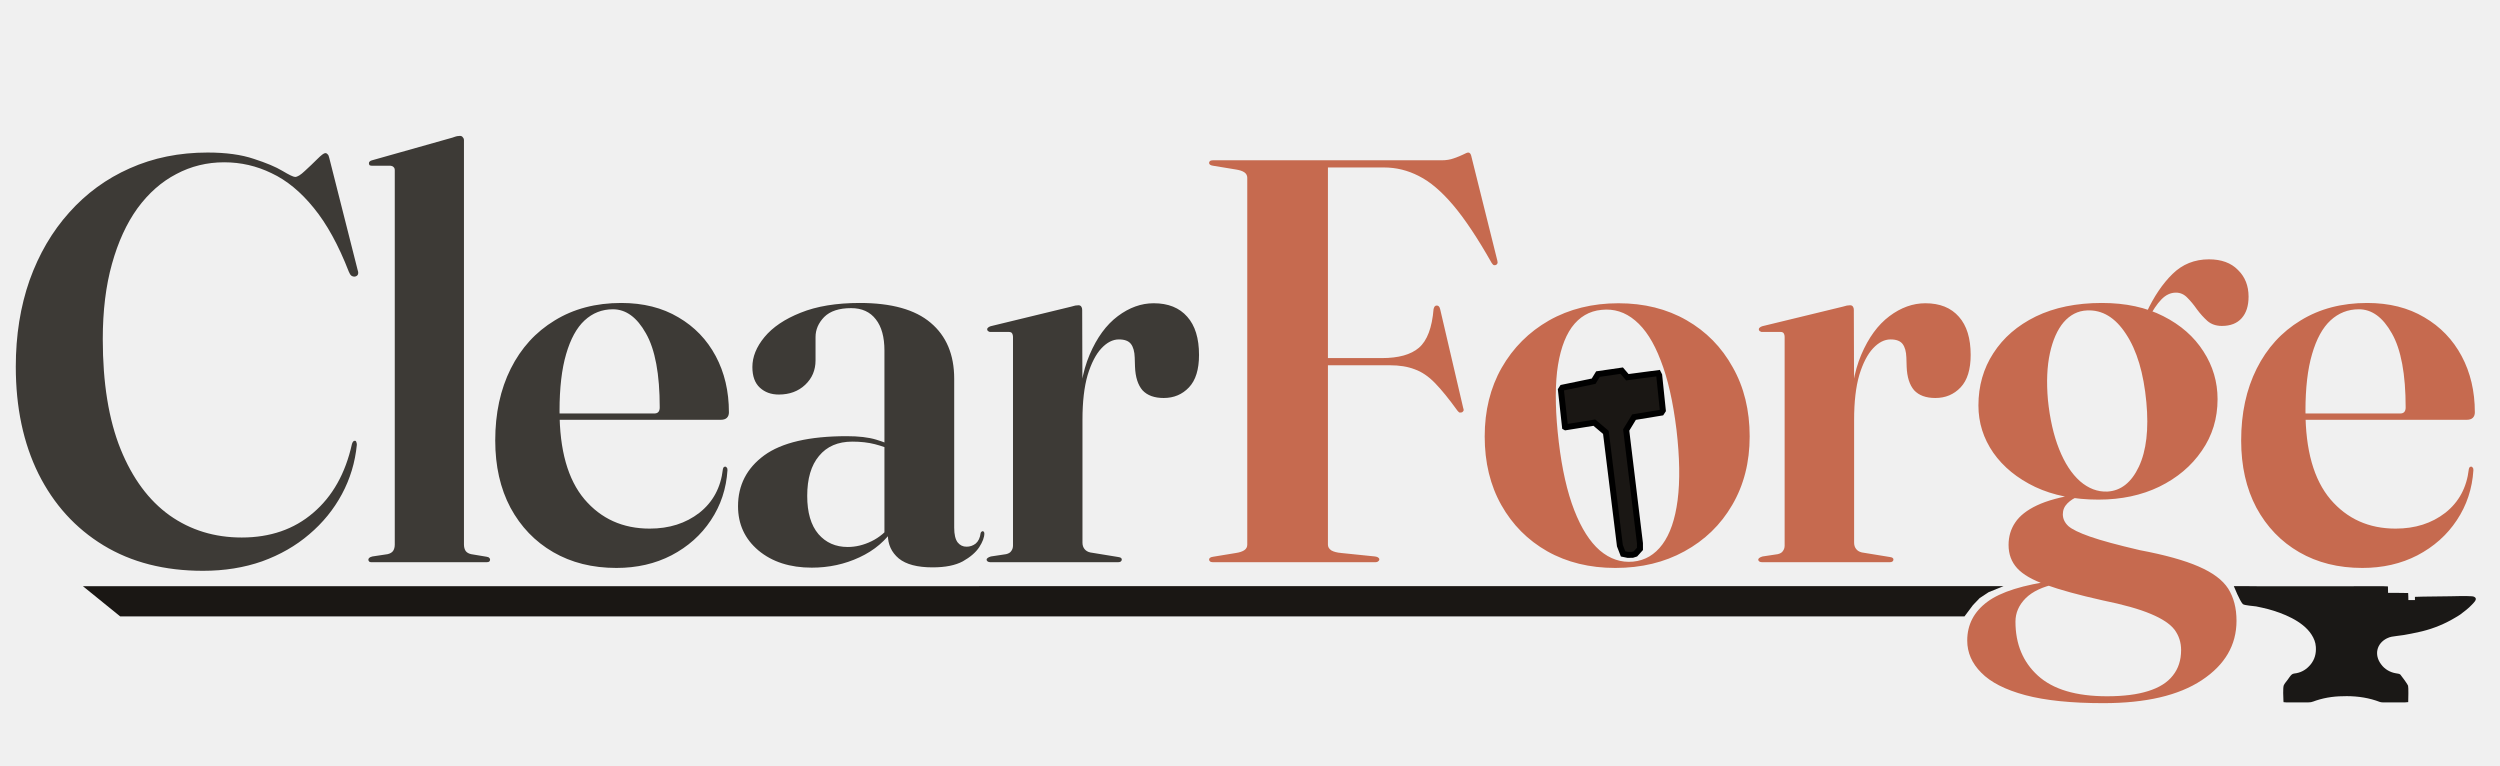
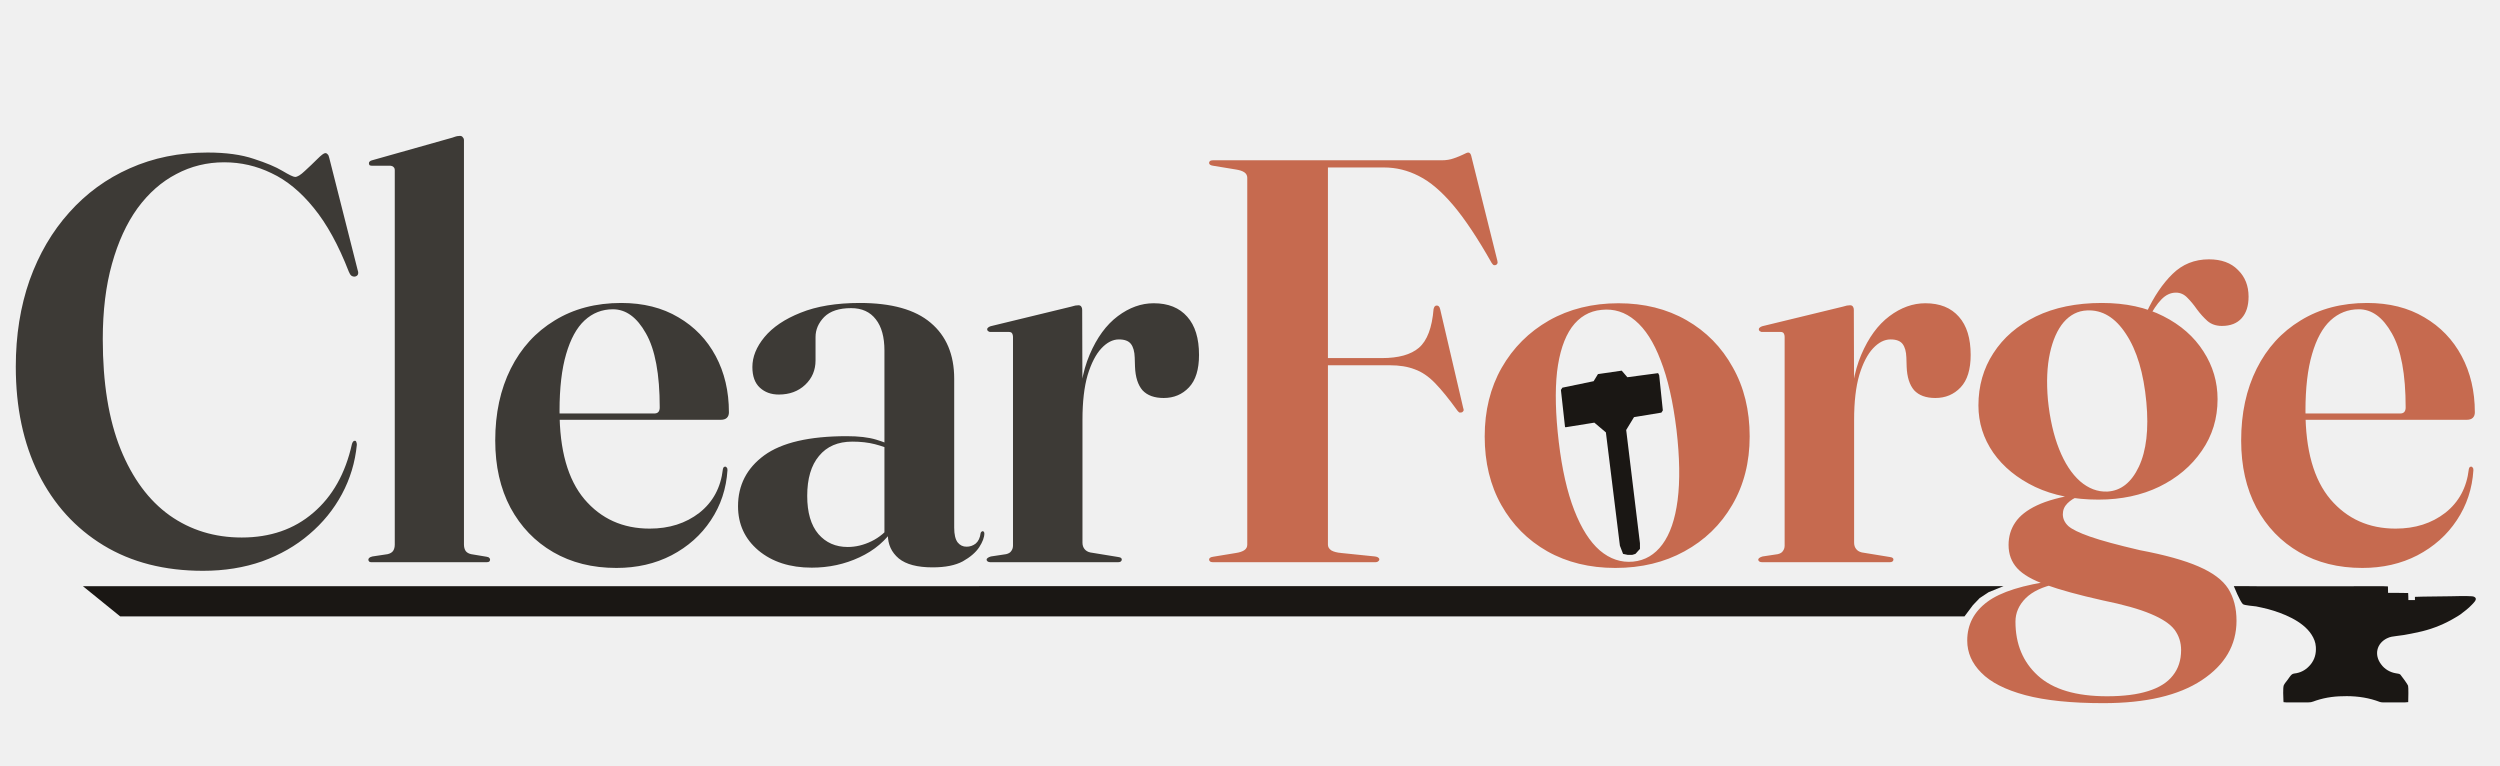
<svg xmlns="http://www.w3.org/2000/svg" width="418" height="128" viewBox="0 0 418 128" fill="none">
  <path d="M59.664 74.368C59.376 77.312 58.544 80.064 57.168 82.624C55.792 85.184 53.968 87.424 51.696 89.344C49.456 91.264 46.832 92.768 43.824 93.856C40.816 94.912 37.52 95.44 33.936 95.44C27.504 95.44 21.952 94.016 17.28 91.168C12.608 88.32 8.992 84.336 6.432 79.216C3.904 74.096 2.64 68.128 2.64 61.312C2.64 56.064 3.408 51.248 4.944 46.864C6.512 42.48 8.72 38.704 11.568 35.536C14.416 32.336 17.792 29.872 21.696 28.144C25.632 26.384 29.968 25.504 34.704 25.504C37.776 25.504 40.352 25.856 42.432 26.56C44.512 27.232 46.112 27.904 47.232 28.576C48.352 29.248 49.056 29.584 49.344 29.584C49.728 29.584 50.272 29.248 50.976 28.576C51.712 27.904 52.4 27.248 53.04 26.608C53.712 25.936 54.16 25.6 54.384 25.6C54.544 25.6 54.672 25.664 54.768 25.792C54.896 25.888 54.992 26.096 55.056 26.416L59.808 45.184C59.904 45.44 59.92 45.664 59.856 45.856C59.792 46.048 59.632 46.176 59.376 46.24C59.152 46.272 58.944 46.224 58.752 46.096C58.592 45.968 58.448 45.744 58.32 45.424C56.592 40.976 54.64 37.424 52.464 34.768C50.288 32.08 47.936 30.144 45.408 28.96C42.912 27.744 40.272 27.136 37.488 27.136C34.608 27.136 31.936 27.792 29.472 29.104C27.008 30.384 24.848 32.288 22.992 34.816C21.168 37.344 19.744 40.448 18.72 44.128C17.696 47.776 17.184 51.968 17.184 56.704C17.184 64.032 18.176 70.16 20.16 75.088C22.144 79.984 24.88 83.68 28.368 86.176C31.856 88.64 35.872 89.872 40.416 89.872C45.184 89.872 49.168 88.496 52.368 85.744C55.6 82.992 57.76 79.152 58.848 74.224C58.912 74.032 58.976 73.904 59.04 73.84C59.104 73.744 59.2 73.696 59.328 73.696C59.456 73.696 59.536 73.76 59.568 73.888C59.632 74.016 59.664 74.176 59.664 74.368ZM77.573 23.44V91.024C77.573 91.472 77.669 91.84 77.861 92.128C78.053 92.384 78.357 92.56 78.773 92.656L81.365 93.088C81.589 93.12 81.733 93.184 81.797 93.28C81.893 93.344 81.941 93.44 81.941 93.568C81.941 93.696 81.893 93.808 81.797 93.904C81.701 93.968 81.557 94 81.365 94H62.069C61.941 94 61.829 93.968 61.733 93.904C61.637 93.808 61.589 93.696 61.589 93.568C61.589 93.472 61.637 93.376 61.733 93.28C61.829 93.184 62.005 93.104 62.261 93.04L64.805 92.656C65.221 92.56 65.525 92.384 65.717 92.128C65.909 91.84 66.005 91.488 66.005 91.072V28.48C66.005 28.224 65.941 28.048 65.813 27.952C65.717 27.824 65.541 27.744 65.285 27.712H62.213C62.021 27.712 61.877 27.68 61.781 27.616C61.717 27.52 61.685 27.408 61.685 27.28C61.685 27.152 61.733 27.056 61.829 26.992C61.925 26.896 62.053 26.832 62.213 26.8L75.653 23.008C76.005 22.88 76.261 22.8 76.421 22.768C76.581 22.736 76.741 22.72 76.901 22.72C77.125 22.72 77.285 22.8 77.381 22.96C77.509 23.088 77.573 23.248 77.573 23.44ZM121.875 68.944C121.875 69.328 121.763 69.632 121.539 69.856C121.315 70.08 120.963 70.192 120.483 70.192H90.723V69.136H109.395C110.003 69.136 110.307 68.8 110.307 68.128C110.307 62.56 109.539 58.432 108.003 55.744C106.499 53.056 104.659 51.712 102.483 51.712C100.659 51.712 99.075 52.336 97.731 53.584C96.419 54.8 95.395 56.672 94.659 59.2C93.923 61.696 93.555 64.864 93.555 68.704C93.555 75.264 94.947 80.192 97.731 83.488C100.515 86.752 104.147 88.384 108.627 88.384C111.891 88.384 114.659 87.504 116.931 85.744C119.203 83.952 120.515 81.52 120.867 78.448C120.899 78.288 120.947 78.176 121.011 78.112C121.107 78.048 121.187 78.016 121.251 78.016C121.347 78.016 121.427 78.064 121.491 78.16C121.587 78.224 121.635 78.368 121.635 78.592C121.443 81.696 120.515 84.496 118.851 86.992C117.219 89.456 115.027 91.408 112.275 92.848C109.555 94.256 106.483 94.96 103.059 94.96C99.059 94.96 95.539 94.08 92.499 92.32C89.459 90.56 87.075 88.08 85.347 84.88C83.651 81.68 82.803 77.936 82.803 73.648C82.803 69.104 83.667 65.104 85.395 61.648C87.123 58.192 89.571 55.504 92.739 53.584C95.907 51.632 99.619 50.656 103.875 50.656C107.555 50.656 110.739 51.456 113.427 53.056C116.115 54.624 118.195 56.784 119.667 59.536C121.139 62.288 121.875 65.424 121.875 68.944ZM148.454 89.44V88.96L147.878 89.392V58.624C147.878 56.352 147.398 54.608 146.438 53.392C145.478 52.144 144.102 51.52 142.31 51.52C140.294 51.52 138.79 52.016 137.798 53.008C136.838 54 136.358 55.12 136.358 56.368V60.256C136.358 61.888 135.782 63.248 134.63 64.336C133.478 65.424 132.006 65.968 130.214 65.968C128.934 65.968 127.878 65.584 127.046 64.816C126.214 64.048 125.798 62.896 125.798 61.36C125.798 59.664 126.47 58 127.814 56.368C129.19 54.704 131.206 53.344 133.862 52.288C136.55 51.2 139.846 50.656 143.75 50.656C149.062 50.656 153.014 51.76 155.606 53.968C158.23 56.176 159.542 59.296 159.542 63.328V88.24C159.542 89.36 159.734 90.176 160.118 90.688C160.502 91.168 160.998 91.408 161.606 91.408C162.182 91.408 162.694 91.232 163.142 90.88C163.59 90.496 163.862 89.92 163.958 89.152C163.99 89.024 164.038 88.944 164.102 88.912C164.166 88.848 164.23 88.816 164.294 88.816C164.39 88.816 164.454 88.848 164.486 88.912C164.55 88.976 164.582 89.072 164.582 89.2C164.582 89.84 164.294 90.608 163.718 91.504C163.142 92.368 162.23 93.152 160.982 93.856C159.734 94.528 158.054 94.864 155.942 94.864C153.382 94.864 151.494 94.368 150.278 93.376C149.062 92.352 148.454 91.04 148.454 89.44ZM123.398 84.64C123.398 81.12 124.854 78.288 127.766 76.144C130.71 74 135.318 72.928 141.59 72.928C143.574 72.928 145.206 73.12 146.486 73.504C147.766 73.888 148.95 74.368 150.038 74.944L149.606 75.472C148.518 74.96 147.414 74.56 146.294 74.272C145.174 73.984 143.91 73.84 142.502 73.84C140.102 73.84 138.246 74.64 136.934 76.24C135.622 77.808 134.966 80.032 134.966 82.912C134.966 85.696 135.59 87.824 136.838 89.296C138.086 90.736 139.718 91.456 141.734 91.456C143.078 91.456 144.406 91.136 145.718 90.496C147.03 89.856 148.134 88.928 149.03 87.712L149.558 88.192C148.15 90.368 146.198 92.032 143.702 93.184C141.238 94.336 138.582 94.912 135.734 94.912C132.086 94.912 129.11 93.952 126.806 92.032C124.534 90.112 123.398 87.648 123.398 84.64ZM180.365 69.952C180.365 65.696 180.973 62.144 182.189 59.296C183.405 56.448 184.973 54.304 186.893 52.864C188.813 51.424 190.813 50.704 192.893 50.704C195.325 50.704 197.197 51.456 198.509 52.96C199.821 54.432 200.477 56.56 200.477 59.344C200.477 61.776 199.917 63.584 198.797 64.768C197.677 65.952 196.269 66.544 194.573 66.544C193.005 66.544 191.821 66.112 191.021 65.248C190.253 64.352 189.837 63.04 189.773 61.312L189.725 59.776C189.693 58.784 189.485 58.032 189.101 57.52C188.717 57.008 188.045 56.752 187.085 56.752C186.061 56.752 185.085 57.248 184.157 58.24C183.229 59.232 182.461 60.72 181.853 62.704C181.277 64.688 180.989 67.184 180.989 70.192L180.365 69.952ZM180.941 51.808L180.989 67.408V90.736C180.989 91.152 181.101 91.504 181.325 91.792C181.549 92.08 181.869 92.272 182.285 92.368L186.989 93.136C187.213 93.168 187.357 93.216 187.421 93.28C187.517 93.344 187.565 93.44 187.565 93.568C187.565 93.696 187.501 93.808 187.373 93.904C187.277 93.968 187.133 94 186.941 94H165.581C165.389 94 165.229 93.952 165.101 93.856C165.005 93.76 164.957 93.664 164.957 93.568C164.957 93.472 165.021 93.376 165.149 93.28C165.277 93.184 165.453 93.104 165.677 93.04L168.221 92.656C168.637 92.56 168.925 92.384 169.085 92.128C169.277 91.872 169.373 91.568 169.373 91.216V56.32C169.373 56.096 169.325 55.904 169.229 55.744C169.133 55.584 168.957 55.504 168.701 55.504H165.485C165.389 55.472 165.293 55.424 165.197 55.36C165.101 55.264 165.053 55.168 165.053 55.072C165.053 54.944 165.101 54.848 165.197 54.784C165.293 54.688 165.437 54.608 165.629 54.544L179.069 51.28C179.389 51.184 179.629 51.12 179.789 51.088C179.981 51.056 180.157 51.04 180.317 51.04C180.541 51.04 180.701 51.12 180.797 51.28C180.893 51.408 180.941 51.584 180.941 51.808Z" fill="#3D3A36" />
  <path d="M241.086 26.8C241.822 26.8 242.494 26.688 243.102 26.464C243.742 26.24 244.254 26.032 244.638 25.84C245.054 25.616 245.342 25.504 245.502 25.504C245.63 25.504 245.742 25.568 245.838 25.696C245.934 25.824 246.03 26.128 246.126 26.608L250.35 43.552C250.414 43.776 250.414 43.952 250.35 44.08C250.286 44.208 250.19 44.288 250.062 44.32C249.966 44.352 249.854 44.352 249.726 44.32C249.63 44.256 249.518 44.128 249.39 43.936C247.054 39.808 244.91 36.592 242.958 34.288C241.006 31.984 239.102 30.368 237.246 29.44C235.39 28.48 233.438 28 231.39 28H222.03V91.072C222.03 91.456 222.222 91.776 222.606 92.032C222.99 92.256 223.55 92.4 224.286 92.464L229.902 93.04C230.158 93.072 230.334 93.136 230.43 93.232C230.558 93.296 230.622 93.408 230.622 93.568C230.622 93.664 230.558 93.76 230.43 93.856C230.334 93.952 230.19 94 229.998 94H202.782C202.558 94 202.398 93.952 202.302 93.856C202.206 93.76 202.158 93.664 202.158 93.568C202.158 93.312 202.382 93.152 202.83 93.088L206.622 92.464C207.262 92.368 207.742 92.208 208.062 91.984C208.382 91.76 208.542 91.456 208.542 91.072V29.728C208.542 29.344 208.382 29.04 208.062 28.816C207.742 28.592 207.262 28.432 206.622 28.336L202.83 27.712C202.382 27.648 202.158 27.488 202.158 27.232C202.158 27.104 202.206 27.008 202.302 26.944C202.398 26.848 202.558 26.8 202.782 26.8H241.086ZM218.526 59.872H231.054C233.838 59.872 235.902 59.296 237.246 58.144C238.622 56.96 239.438 54.8 239.694 51.664C239.758 51.44 239.822 51.296 239.886 51.232C239.982 51.136 240.078 51.088 240.174 51.088C240.494 51.056 240.702 51.264 240.798 51.712L244.638 68.176C244.734 68.4 244.75 68.576 244.686 68.704C244.622 68.8 244.542 68.88 244.446 68.944C244.318 68.976 244.19 68.992 244.062 68.992C243.966 68.96 243.838 68.848 243.678 68.656C242.27 66.704 241.022 65.168 239.934 64.048C238.846 62.928 237.71 62.16 236.526 61.744C235.374 61.296 233.982 61.072 232.35 61.072H218.526V59.872ZM270.609 50.704C274.897 50.704 278.689 51.648 281.985 53.536C285.281 55.424 287.857 58.048 289.713 61.408C291.601 64.736 292.545 68.592 292.545 72.976C292.545 77.296 291.569 81.12 289.617 84.448C287.697 87.744 285.041 90.32 281.649 92.176C278.289 94.032 274.433 94.96 270.081 94.96C265.793 94.96 262.001 94.032 258.705 92.176C255.441 90.32 252.881 87.744 251.025 84.448C249.169 81.152 248.241 77.328 248.241 72.976C248.241 68.656 249.185 64.832 251.073 61.504C252.993 58.144 255.633 55.504 258.993 53.584C262.385 51.664 266.257 50.704 270.609 50.704ZM273.057 93.904C275.041 93.712 276.673 92.752 277.953 91.024C279.233 89.296 280.081 86.832 280.497 83.632C280.913 80.4 280.849 76.464 280.305 71.824C279.729 67.12 278.849 63.264 277.665 60.256C276.513 57.216 275.089 54.992 273.393 53.584C271.729 52.176 269.857 51.584 267.777 51.808C265.729 52 264.065 52.976 262.785 54.736C261.537 56.496 260.721 58.976 260.337 62.176C259.985 65.376 260.081 69.28 260.625 73.888C261.169 78.464 262.033 82.272 263.217 85.312C264.401 88.352 265.825 90.592 267.489 92.032C269.185 93.472 271.041 94.096 273.057 93.904ZM309.384 69.952C309.384 65.696 309.992 62.144 311.208 59.296C312.424 56.448 313.992 54.304 315.912 52.864C317.832 51.424 319.832 50.704 321.912 50.704C324.344 50.704 326.216 51.456 327.528 52.96C328.84 54.432 329.496 56.56 329.496 59.344C329.496 61.776 328.936 63.584 327.816 64.768C326.696 65.952 325.288 66.544 323.592 66.544C322.024 66.544 320.84 66.112 320.04 65.248C319.272 64.352 318.856 63.04 318.792 61.312L318.744 59.776C318.712 58.784 318.504 58.032 318.12 57.52C317.736 57.008 317.064 56.752 316.104 56.752C315.08 56.752 314.104 57.248 313.176 58.24C312.248 59.232 311.48 60.72 310.872 62.704C310.296 64.688 310.008 67.184 310.008 70.192L309.384 69.952ZM309.96 51.808L310.008 67.408V90.736C310.008 91.152 310.12 91.504 310.344 91.792C310.568 92.08 310.888 92.272 311.304 92.368L316.008 93.136C316.232 93.168 316.376 93.216 316.44 93.28C316.536 93.344 316.584 93.44 316.584 93.568C316.584 93.696 316.52 93.808 316.392 93.904C316.296 93.968 316.152 94 315.96 94H294.6C294.408 94 294.248 93.952 294.12 93.856C294.024 93.76 293.976 93.664 293.976 93.568C293.976 93.472 294.04 93.376 294.168 93.28C294.296 93.184 294.472 93.104 294.696 93.04L297.24 92.656C297.656 92.56 297.944 92.384 298.104 92.128C298.296 91.872 298.392 91.568 298.392 91.216V56.32C298.392 56.096 298.344 55.904 298.248 55.744C298.152 55.584 297.976 55.504 297.72 55.504H294.504C294.408 55.472 294.312 55.424 294.216 55.36C294.12 55.264 294.072 55.168 294.072 55.072C294.072 54.944 294.12 54.848 294.216 54.784C294.312 54.688 294.456 54.608 294.648 54.544L308.088 51.28C308.408 51.184 308.648 51.12 308.808 51.088C309 51.056 309.176 51.04 309.336 51.04C309.56 51.04 309.72 51.12 309.816 51.28C309.912 51.408 309.96 51.584 309.96 51.808ZM357.769 91.984C361.993 92.784 365.273 93.696 367.609 94.72C369.977 95.744 371.625 96.976 372.553 98.416C373.481 99.888 373.945 101.68 373.945 103.792C373.945 107.856 372.009 111.168 368.137 113.728C364.265 116.288 358.777 117.568 351.673 117.568C346.329 117.568 341.977 117.12 338.617 116.224C335.289 115.328 332.841 114.08 331.273 112.48C329.705 110.912 328.921 109.12 328.921 107.104C328.921 104.448 330.041 102.288 332.281 100.624C334.521 98.96 338.297 97.776 343.609 97.072L343.705 97.648C341.529 98.096 339.865 98.88 338.713 100C337.561 101.152 336.985 102.464 336.985 103.936C336.985 107.68 338.233 110.688 340.729 112.96C343.257 115.264 347.113 116.416 352.297 116.416C355.049 116.416 357.337 116.128 359.161 115.552C361.017 114.976 362.393 114.112 363.289 112.96C364.217 111.808 364.681 110.384 364.681 108.688C364.681 107.408 364.313 106.272 363.577 105.28C362.841 104.32 361.513 103.44 359.593 102.64C357.705 101.84 355.033 101.088 351.577 100.384C347.577 99.488 344.425 98.624 342.121 97.792C339.849 96.992 338.233 96.064 337.273 95.008C336.313 93.952 335.833 92.656 335.833 91.12C335.833 89.712 336.201 88.464 336.937 87.376C337.673 86.256 338.889 85.296 340.585 84.496C342.281 83.696 344.569 83.072 347.449 82.624L347.497 83.008C346.793 83.264 346.185 83.648 345.673 84.16C345.161 84.672 344.905 85.28 344.905 85.984C344.905 86.72 345.209 87.376 345.817 87.952C346.425 88.496 347.641 89.088 349.465 89.728C351.289 90.368 354.057 91.12 357.769 91.984ZM358.393 53.296L358.873 52.288C360.121 49.6 361.577 47.44 363.241 45.808C364.905 44.176 366.937 43.36 369.337 43.36C371.417 43.36 373.033 43.952 374.185 45.136C375.369 46.288 375.961 47.776 375.961 49.6C375.961 51.136 375.577 52.336 374.809 53.2C374.041 54.064 372.937 54.496 371.497 54.496C370.537 54.496 369.737 54.224 369.097 53.68C368.457 53.104 367.865 52.448 367.321 51.712C366.809 50.976 366.281 50.336 365.737 49.792C365.193 49.216 364.553 48.928 363.817 48.928C362.921 48.928 362.105 49.312 361.369 50.08C360.665 50.816 359.961 51.856 359.257 53.2L358.393 53.296ZM370.777 66.736C370.777 69.968 369.897 72.848 368.137 75.376C366.409 77.904 364.041 79.904 361.033 81.376C358.057 82.816 354.665 83.536 350.857 83.536C346.825 83.536 343.305 82.832 340.297 81.424C337.289 79.984 334.953 78.08 333.289 75.712C331.625 73.312 330.793 70.672 330.793 67.792C330.793 64.528 331.625 61.616 333.289 59.056C334.953 56.464 337.321 54.416 340.393 52.912C343.497 51.408 347.177 50.656 351.433 50.656C355.401 50.656 358.825 51.392 361.705 52.864C364.617 54.336 366.857 56.304 368.425 58.768C369.993 61.2 370.777 63.856 370.777 66.736ZM348.937 51.904C347.433 51.968 346.137 52.624 345.049 53.872C343.993 55.12 343.225 56.848 342.745 59.056C342.265 61.264 342.153 63.856 342.409 66.832C342.729 70 343.353 72.752 344.281 75.088C345.209 77.424 346.377 79.216 347.785 80.464C349.193 81.68 350.713 82.256 352.345 82.192C354.617 82.064 356.377 80.672 357.625 78.016C358.873 75.36 359.289 71.776 358.873 67.264C358.425 62.4 357.289 58.592 355.465 55.84C353.673 53.088 351.497 51.776 348.937 51.904ZM413.794 68.944C413.794 69.328 413.682 69.632 413.458 69.856C413.234 70.08 412.882 70.192 412.402 70.192H382.642V69.136H401.314C401.922 69.136 402.226 68.8 402.226 68.128C402.226 62.56 401.458 58.432 399.922 55.744C398.418 53.056 396.578 51.712 394.402 51.712C392.578 51.712 390.994 52.336 389.65 53.584C388.338 54.8 387.314 56.672 386.578 59.2C385.842 61.696 385.474 64.864 385.474 68.704C385.474 75.264 386.866 80.192 389.65 83.488C392.434 86.752 396.066 88.384 400.546 88.384C403.81 88.384 406.578 87.504 408.85 85.744C411.122 83.952 412.434 81.52 412.786 78.448C412.818 78.288 412.866 78.176 412.93 78.112C413.026 78.048 413.106 78.016 413.17 78.016C413.266 78.016 413.346 78.064 413.41 78.16C413.506 78.224 413.554 78.368 413.554 78.592C413.362 81.696 412.434 84.496 410.77 86.992C409.138 89.456 406.946 91.408 404.194 92.848C401.474 94.256 398.402 94.96 394.978 94.96C390.978 94.96 387.458 94.08 384.418 92.32C381.378 90.56 378.994 88.08 377.266 84.88C375.57 81.68 374.722 77.936 374.722 73.648C374.722 69.104 375.586 65.104 377.314 61.648C379.042 58.192 381.49 55.504 384.658 53.584C387.826 51.632 391.538 50.656 395.794 50.656C399.474 50.656 402.658 51.456 405.346 53.056C408.034 54.624 410.114 56.784 411.586 59.536C413.058 62.288 413.794 65.424 413.794 68.944Z" fill="#C66A4F" />
-   <path d="M373.5 98C374.067 97.978 376.827 98.019 377.398 98.019L380.39 98.019L389.559 98.019L395.875 98.018L397.835 98.018C398.314 98.018 398.787 98.007 399.264 98.048C399.266 98.41 399.286 98.76 399.284 99.129C400.392 99.149 401.544 99.108 402.643 99.153C402.674 99.505 402.672 99.971 402.681 100.332C403.046 100.345 403.414 100.338 403.78 100.333C403.771 100.171 403.776 99.96 403.776 99.794C404.206 99.796 404.693 99.758 405.14 99.754L409.801 99.694C410.95 99.668 412.137 99.627 413.284 99.696C413.508 99.712 413.728 99.76 413.884 99.94C414.182 100.284 413.524 100.866 413.292 101.115C412.739 101.707 412.032 102.242 411.387 102.726C411.16 102.897 410.859 103.059 410.613 103.21C408.859 104.275 406.966 105.063 404.993 105.549C404.818 105.594 404.645 105.633 404.468 105.668C403.644 105.834 402.815 106.043 401.985 106.164C401.567 106.224 401.149 106.28 400.73 106.334C400.117 106.414 399.654 106.451 399.084 106.736C397.365 107.597 396.934 109.49 398.108 111.054C398.7 111.892 399.638 112.425 400.611 112.577C400.771 112.601 401.196 112.656 401.307 112.765L401.317 112.776C401.339 112.798 401.36 112.82 401.38 112.843C401.584 113.077 402.556 114.412 402.629 114.645C402.716 114.925 402.671 116.968 402.653 117.394C402.405 117.446 401.828 117.445 401.563 117.445L400.155 117.445L398.995 117.446C398.712 117.446 398.178 117.465 397.913 117.366C396.123 116.679 394.281 116.405 392.387 116.395C390.585 116.387 388.975 116.562 387.256 117.124C386.986 117.212 386.686 117.353 386.409 117.401C386.087 117.456 385.721 117.446 385.392 117.445L384.188 117.444L382.845 117.446C382.548 117.446 382.1 117.455 381.814 117.404C381.804 117.34 381.796 117.276 381.792 117.211C381.764 116.733 381.688 114.97 381.845 114.586C381.96 114.308 382.305 113.911 382.489 113.664C382.672 113.418 382.978 112.927 383.215 112.756C383.417 112.608 383.729 112.602 383.967 112.556C384.911 112.375 385.679 111.888 386.309 111.133C387.019 110.282 387.283 109.289 387.212 108.168C387.162 107.381 386.896 106.741 386.478 106.092C385.005 103.806 381.652 102.498 379.193 101.835C378.548 101.662 377.881 101.534 377.229 101.392C376.889 101.32 375.245 101.245 375 101C374.5 100.5 373.5 98.019 373.5 98.019V98Z" fill="#1A1816" />
+   <path d="M373.5 98C374.067 97.978 376.827 98.019 377.398 98.019L380.39 98.019L389.559 98.019L395.875 98.018L397.835 98.018C398.314 98.018 398.787 98.007 399.264 98.048C399.266 98.41 399.286 98.76 399.284 99.129C400.392 99.149 401.544 99.108 402.643 99.153C402.674 99.505 402.672 99.971 402.681 100.332C403.046 100.345 403.414 100.338 403.78 100.333C403.771 100.171 403.776 99.96 403.776 99.794C404.206 99.796 404.693 99.758 405.14 99.754L409.801 99.694C410.95 99.668 412.137 99.627 413.284 99.696C413.508 99.712 413.728 99.76 413.884 99.94C414.182 100.284 413.524 100.866 413.292 101.115C412.739 101.707 412.032 102.242 411.387 102.726C411.16 102.897 410.859 103.059 410.613 103.21C408.859 104.275 406.966 105.063 404.993 105.549C404.818 105.594 404.645 105.633 404.468 105.668C403.644 105.834 402.815 106.043 401.985 106.164C401.567 106.224 401.149 106.28 400.73 106.334C400.117 106.414 399.654 106.451 399.084 106.736C397.365 107.597 396.934 109.49 398.108 111.054C398.7 111.892 399.638 112.425 400.611 112.577C400.771 112.601 401.196 112.656 401.307 112.765L401.317 112.776C401.339 112.798 401.36 112.82 401.38 112.843C401.584 113.077 402.556 114.412 402.629 114.645C402.716 114.925 402.671 116.968 402.653 117.394C402.405 117.446 401.828 117.445 401.563 117.445L400.155 117.445L398.995 117.446C398.712 117.446 398.178 117.465 397.913 117.366C396.123 116.679 394.281 116.405 392.387 116.395C390.585 116.387 388.975 116.562 387.256 117.124C386.986 117.212 386.686 117.353 386.409 117.401C386.087 117.456 385.721 117.446 385.392 117.445L384.188 117.444L382.845 117.446C382.548 117.446 382.1 117.455 381.814 117.404C381.804 117.34 381.796 117.276 381.792 117.211C381.764 116.733 381.688 114.97 381.845 114.586C381.96 114.308 382.305 113.911 382.489 113.664C382.672 113.418 382.978 112.927 383.215 112.756C383.417 112.608 383.729 112.602 383.967 112.556C384.911 112.375 385.679 111.888 386.309 111.133C387.019 110.282 387.283 109.289 387.212 108.168C387.162 107.381 386.896 106.741 386.478 106.092C385.005 103.806 381.652 102.498 379.193 101.835C378.548 101.662 377.881 101.534 377.229 101.392C376.889 101.32 375.245 101.245 375 101C374.5 100.5 373.5 98.019 373.5 98.019V98Z" fill="#1A1714" />
  <path d="M13.865 98.013L335 98L332.502 99.011L331 100L329.874 101.177L328.46 103.066H20.099L13.865 98.013Z" fill="#1A1714" />
  <g clip-path="url(#clip0_76_4)">
-     <path d="M266.245 63.78L266.457 63.736L266.57 63.55L267.179 62.549L271.151 61.972L271.92 62.867L272.096 63.073L272.365 63.036L277.237 62.389L277.416 62.742L278.026 68.618L277.784 68.99L273.434 69.706L273.208 69.743L273.088 69.939L271.99 71.744L271.899 71.891L271.92 72.063L274.199 90.826L274.203 91.772L273.447 92.607L272.942 92.768L272.145 92.772L271.377 92.611L270.847 91.237L268.529 72.491L268.505 72.296L268.356 72.17L266.751 70.815L266.575 70.667L266.349 70.703L261.764 71.439L261.672 71.388L260.984 65.196L261.229 64.819L266.245 63.78Z" fill="#1A1714" stroke="black" />
+     <path d="M266.245 63.78L266.457 63.736L266.57 63.55L267.179 62.549L271.151 61.972L271.92 62.867L272.096 63.073L272.365 63.036L277.237 62.389L277.416 62.742L278.026 68.618L277.784 68.99L273.434 69.706L273.208 69.743L273.088 69.939L271.99 71.744L271.899 71.891L271.92 72.063L274.199 90.826L274.203 91.772L273.447 92.607L272.942 92.768L272.145 92.772L271.377 92.611L270.847 91.237L268.529 72.491L268.505 72.296L268.356 72.17L266.751 70.815L266.575 70.667L266.349 70.703L261.764 71.439L261.672 71.388L260.984 65.196L261.229 64.819L266.245 63.78Z" fill="#1A1714" />
  </g>
  <defs>
    <clipPath id="clip0_76_4">
      <rect width="40.619" height="42.531" fill="white" transform="translate(242 74.7069) rotate(-47)" />
    </clipPath>
  </defs>
</svg>
